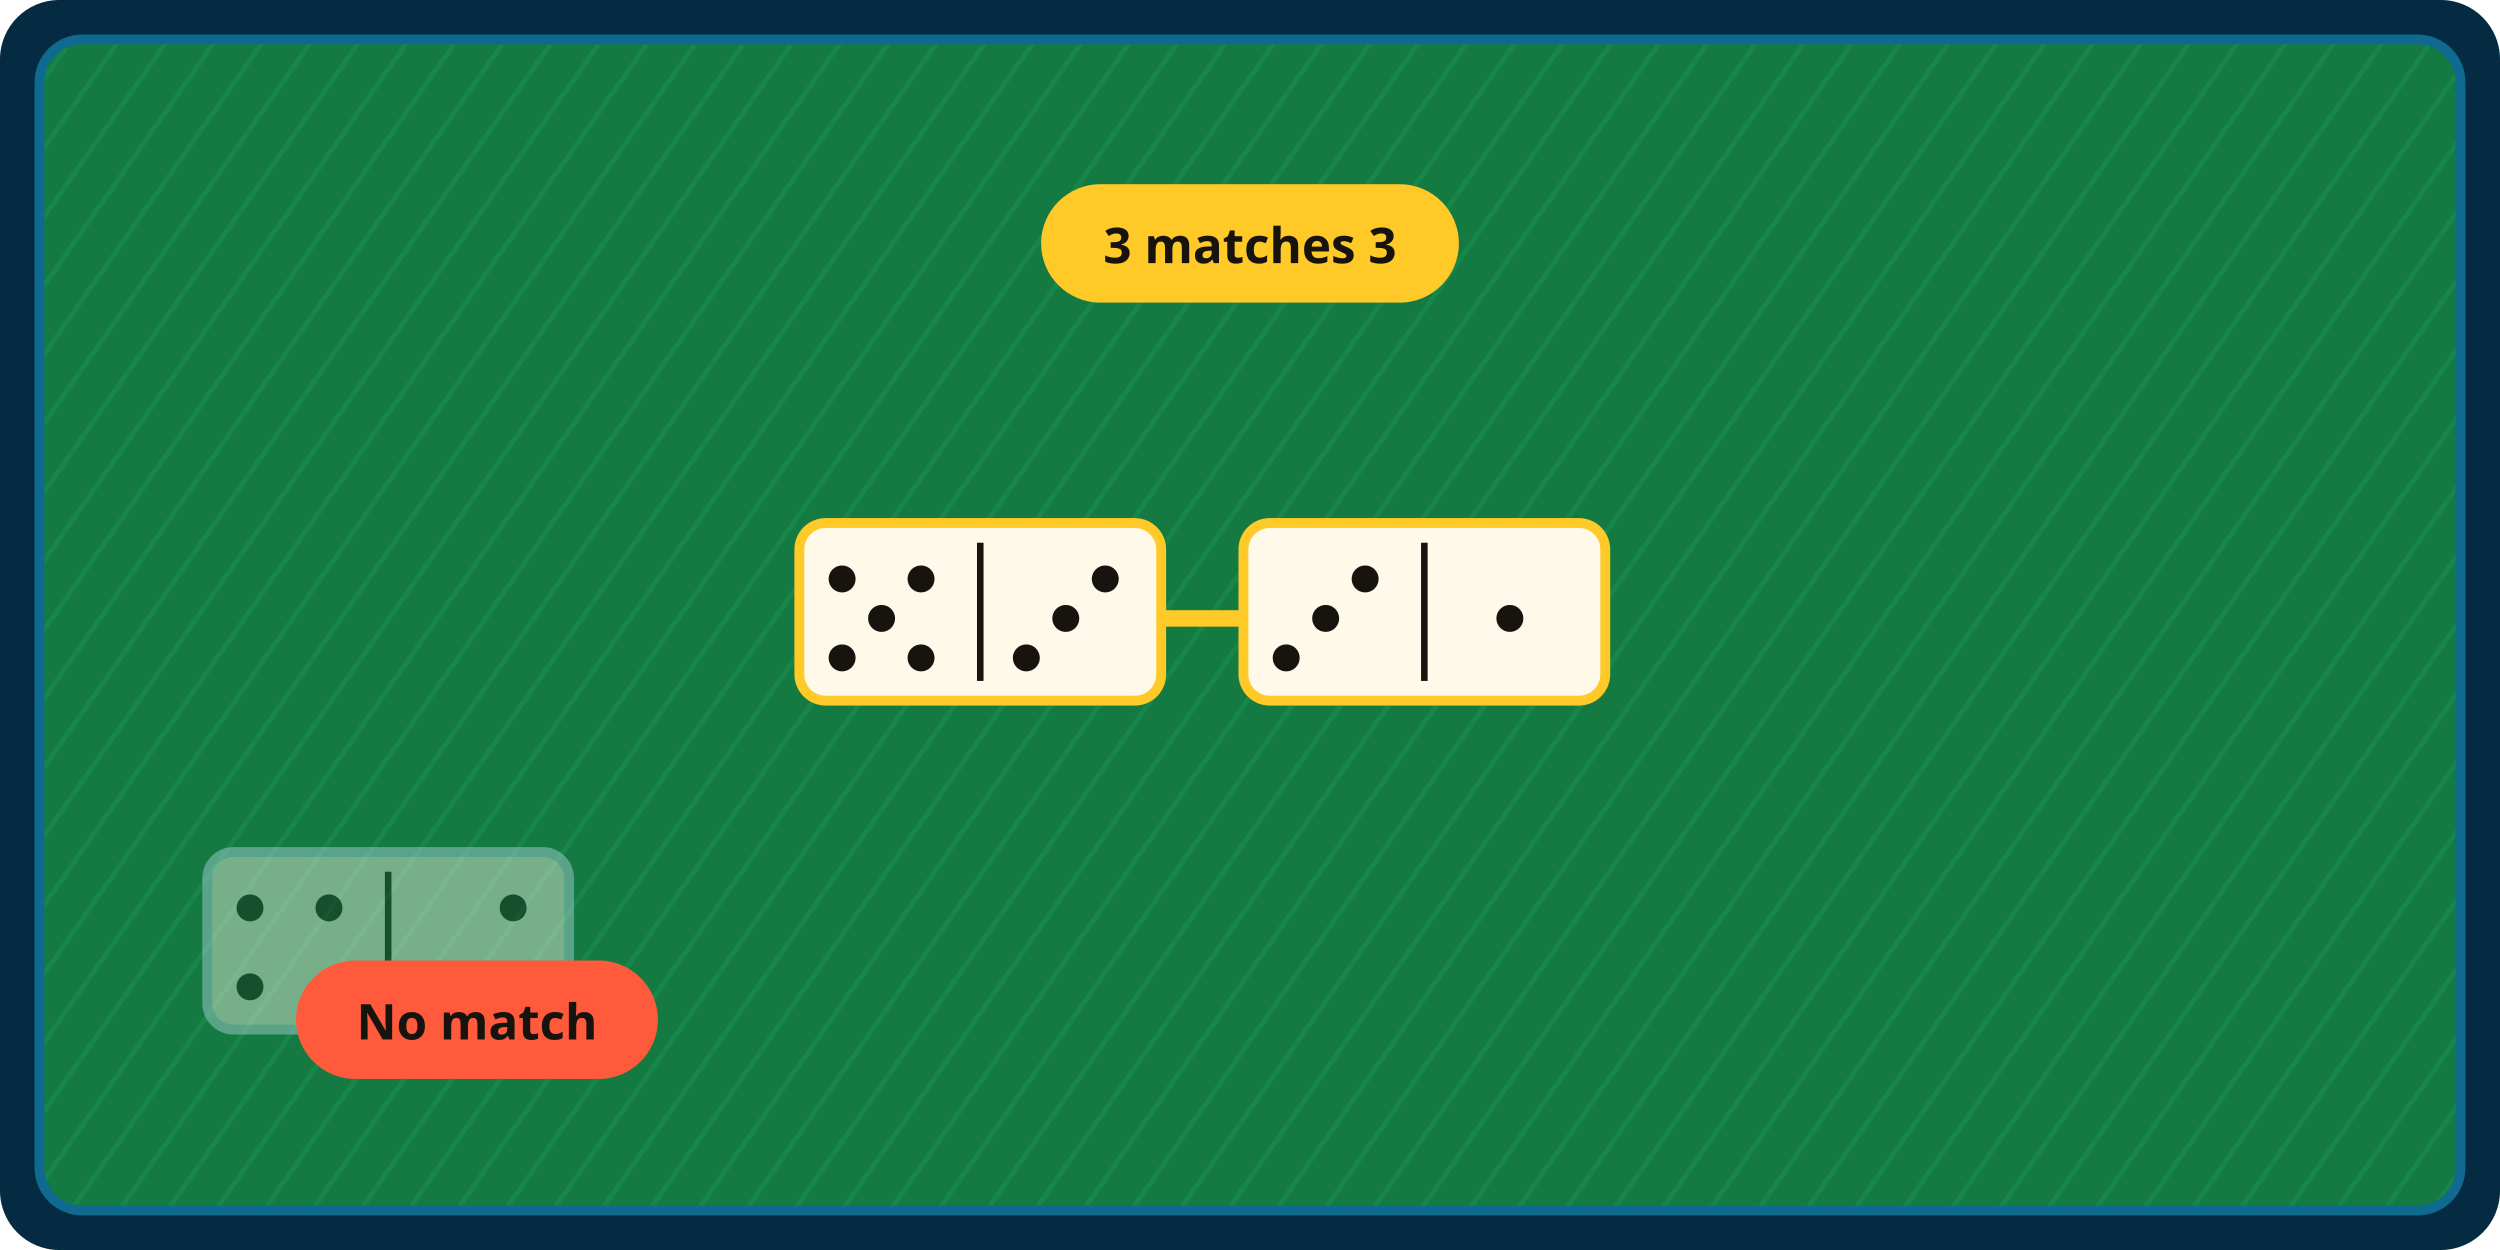
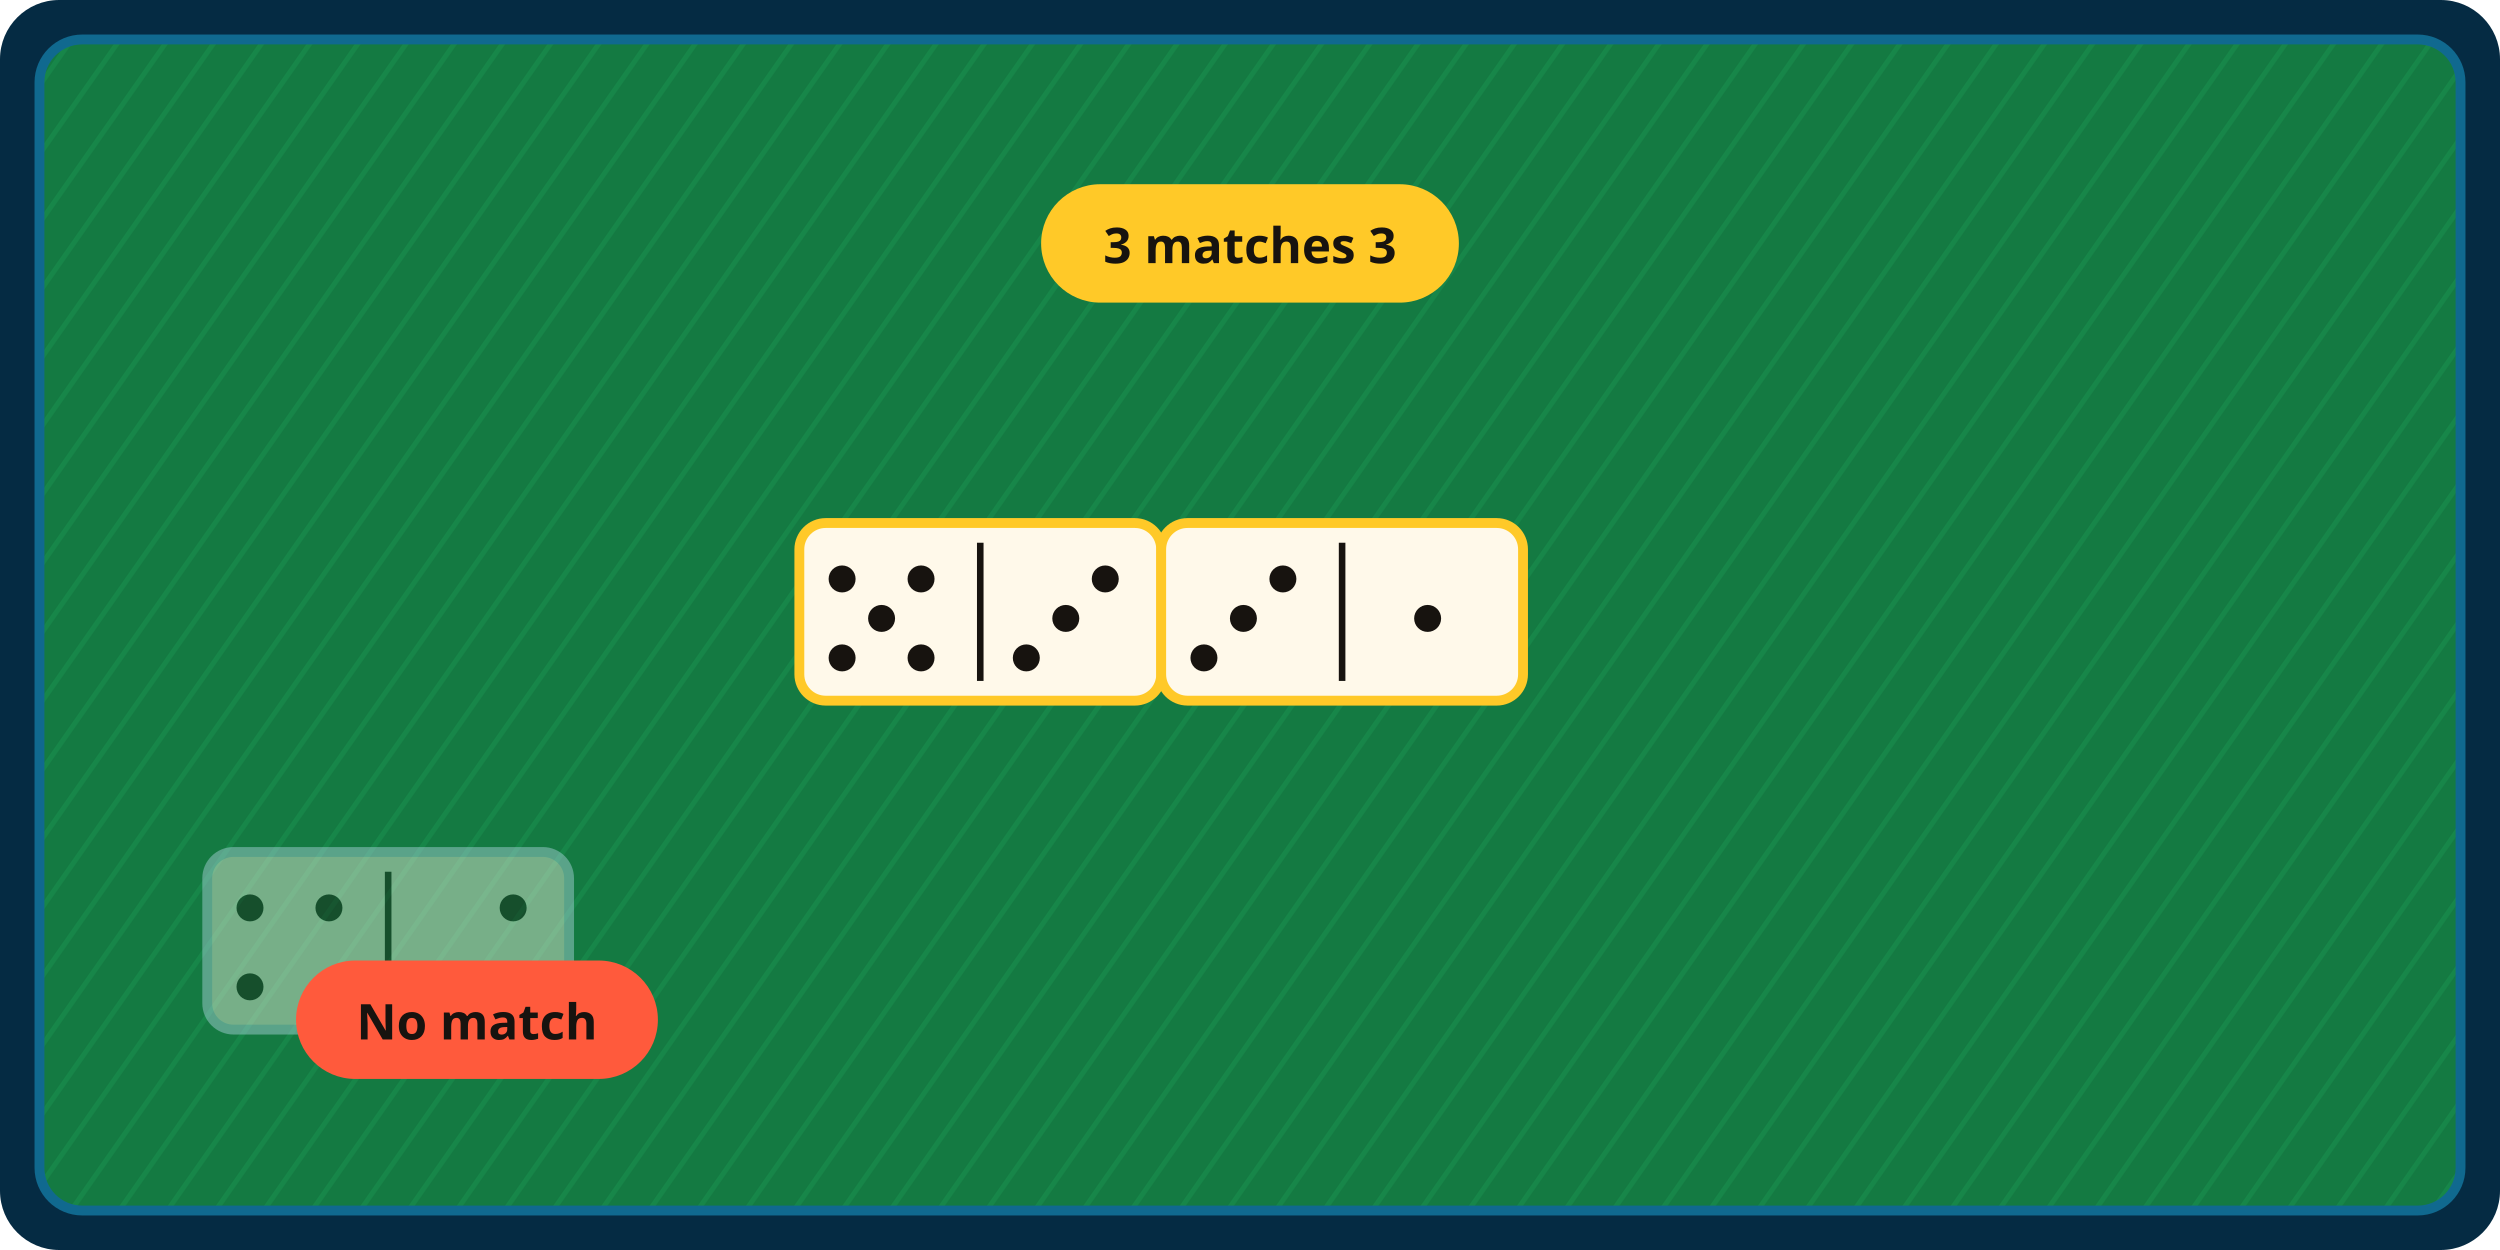
<svg xmlns="http://www.w3.org/2000/svg" viewBox="0 0 760 380" role="img" aria-labelledby="title description">
  <defs>
    <pattern id="felt" width="12" height="12" patternUnits="userSpaceOnUse" patternTransform="rotate(35)">
      <rect width="12" height="12" fill="#147A42" />
      <line x1="0" y1="0" x2="0" y2="12" stroke="#22A45B" stroke-opacity=".28" stroke-width="3" />
    </pattern>
  </defs>
  <rect width="760" height="380" rx="18" fill="#052B43" />
  <rect x="12" y="12" width="736" height="356" rx="13" fill="url(#felt)" stroke="#10698F" stroke-width="3" />
-   <line x1="341" y1="188" x2="390" y2="188" stroke="#FFC928" stroke-width="5" stroke-linecap="round" />
-   <g transform="translate(270 130) scale(1)" opacity="1">
+   <g data-tile-id="3-5" data-visible-halves="5-3" transform="translate(270 130) scale(1)" opacity="1">
    <g transform="rotate(90 28 56)">
      <rect x="1" y="1" width="54" height="110" rx="8" fill="#FFF9EA" stroke="#FFC928" stroke-width="3" />
      <line x1="7" y1="56" x2="49" y2="56" stroke="#17130F" stroke-width="2" />
      <circle cx="18" cy="18" r="4.1" fill="#17130F" />
      <circle cx="30" cy="30" r="4.1" fill="#17130F" />
      <circle cx="42" cy="42" r="4.1" fill="#17130F" />
      <circle cx="18" cy="74" r="4.1" fill="#17130F" />
      <circle cx="42" cy="74" r="4.1" fill="#17130F" />
      <circle cx="30" cy="86" r="4.1" fill="#17130F" />
      <circle cx="18" cy="98" r="4.1" fill="#17130F" />
      <circle cx="42" cy="98" r="4.1" fill="#17130F" />
    </g>
  </g>
-   <g transform="translate(405 130) scale(1)" opacity="1">
+   <g data-tile-id="1-3" data-visible-halves="3-1" transform="translate(380 130) scale(1)" opacity="1">
    <g transform="rotate(90 28 56)">
      <rect x="1" y="1" width="54" height="110" rx="8" fill="#FFF9EA" stroke="#FFC928" stroke-width="3" />
      <line x1="7" y1="56" x2="49" y2="56" stroke="#17130F" stroke-width="2" />
      <circle cx="30" cy="30" r="4.1" fill="#17130F" />
      <circle cx="18" cy="74" r="4.1" fill="#17130F" />
      <circle cx="30" cy="86" r="4.1" fill="#17130F" />
      <circle cx="42" cy="98" r="4.1" fill="#17130F" />
    </g>
  </g>
-   <g transform="translate(90 230) scale(1)" opacity="0.42">
+   <g data-tile-id="2-4" data-visible-halves="4-2" transform="translate(90 230) scale(1)" opacity="0.42">
    <g transform="rotate(90 28 56)">
      <rect x="1" y="1" width="54" height="110" rx="8" fill="#FFF9EA" stroke="#B9DCEB" stroke-width="3" />
      <line x1="7" y1="56" x2="49" y2="56" stroke="#17130F" stroke-width="2" />
      <circle cx="18" cy="18" r="4.1" fill="#17130F" />
      <circle cx="42" cy="42" r="4.1" fill="#17130F" />
      <circle cx="18" cy="74" r="4.1" fill="#17130F" />
      <circle cx="42" cy="74" r="4.1" fill="#17130F" />
      <circle cx="18" cy="98" r="4.1" fill="#17130F" />
      <circle cx="42" cy="98" r="4.1" fill="#17130F" />
    </g>
  </g>
  <g transform="translate(380 74)">
    <rect x="-63.5" y="-18" width="127" height="36" rx="18" fill="#FFC928" />
    <text text-anchor="middle" y="6" fill="#17130F" font-family="system-ui,sans-serif" font-size="15" font-weight="800">3 matches 3</text>
  </g>
  <g transform="translate(145 310)">
    <rect x="-55" y="-18" width="110" height="36" rx="18" fill="#FF5A3C" />
    <text text-anchor="middle" y="6" fill="#17130F" font-family="system-ui,sans-serif" font-size="15" font-weight="800">No match</text>
  </g>
</svg>
